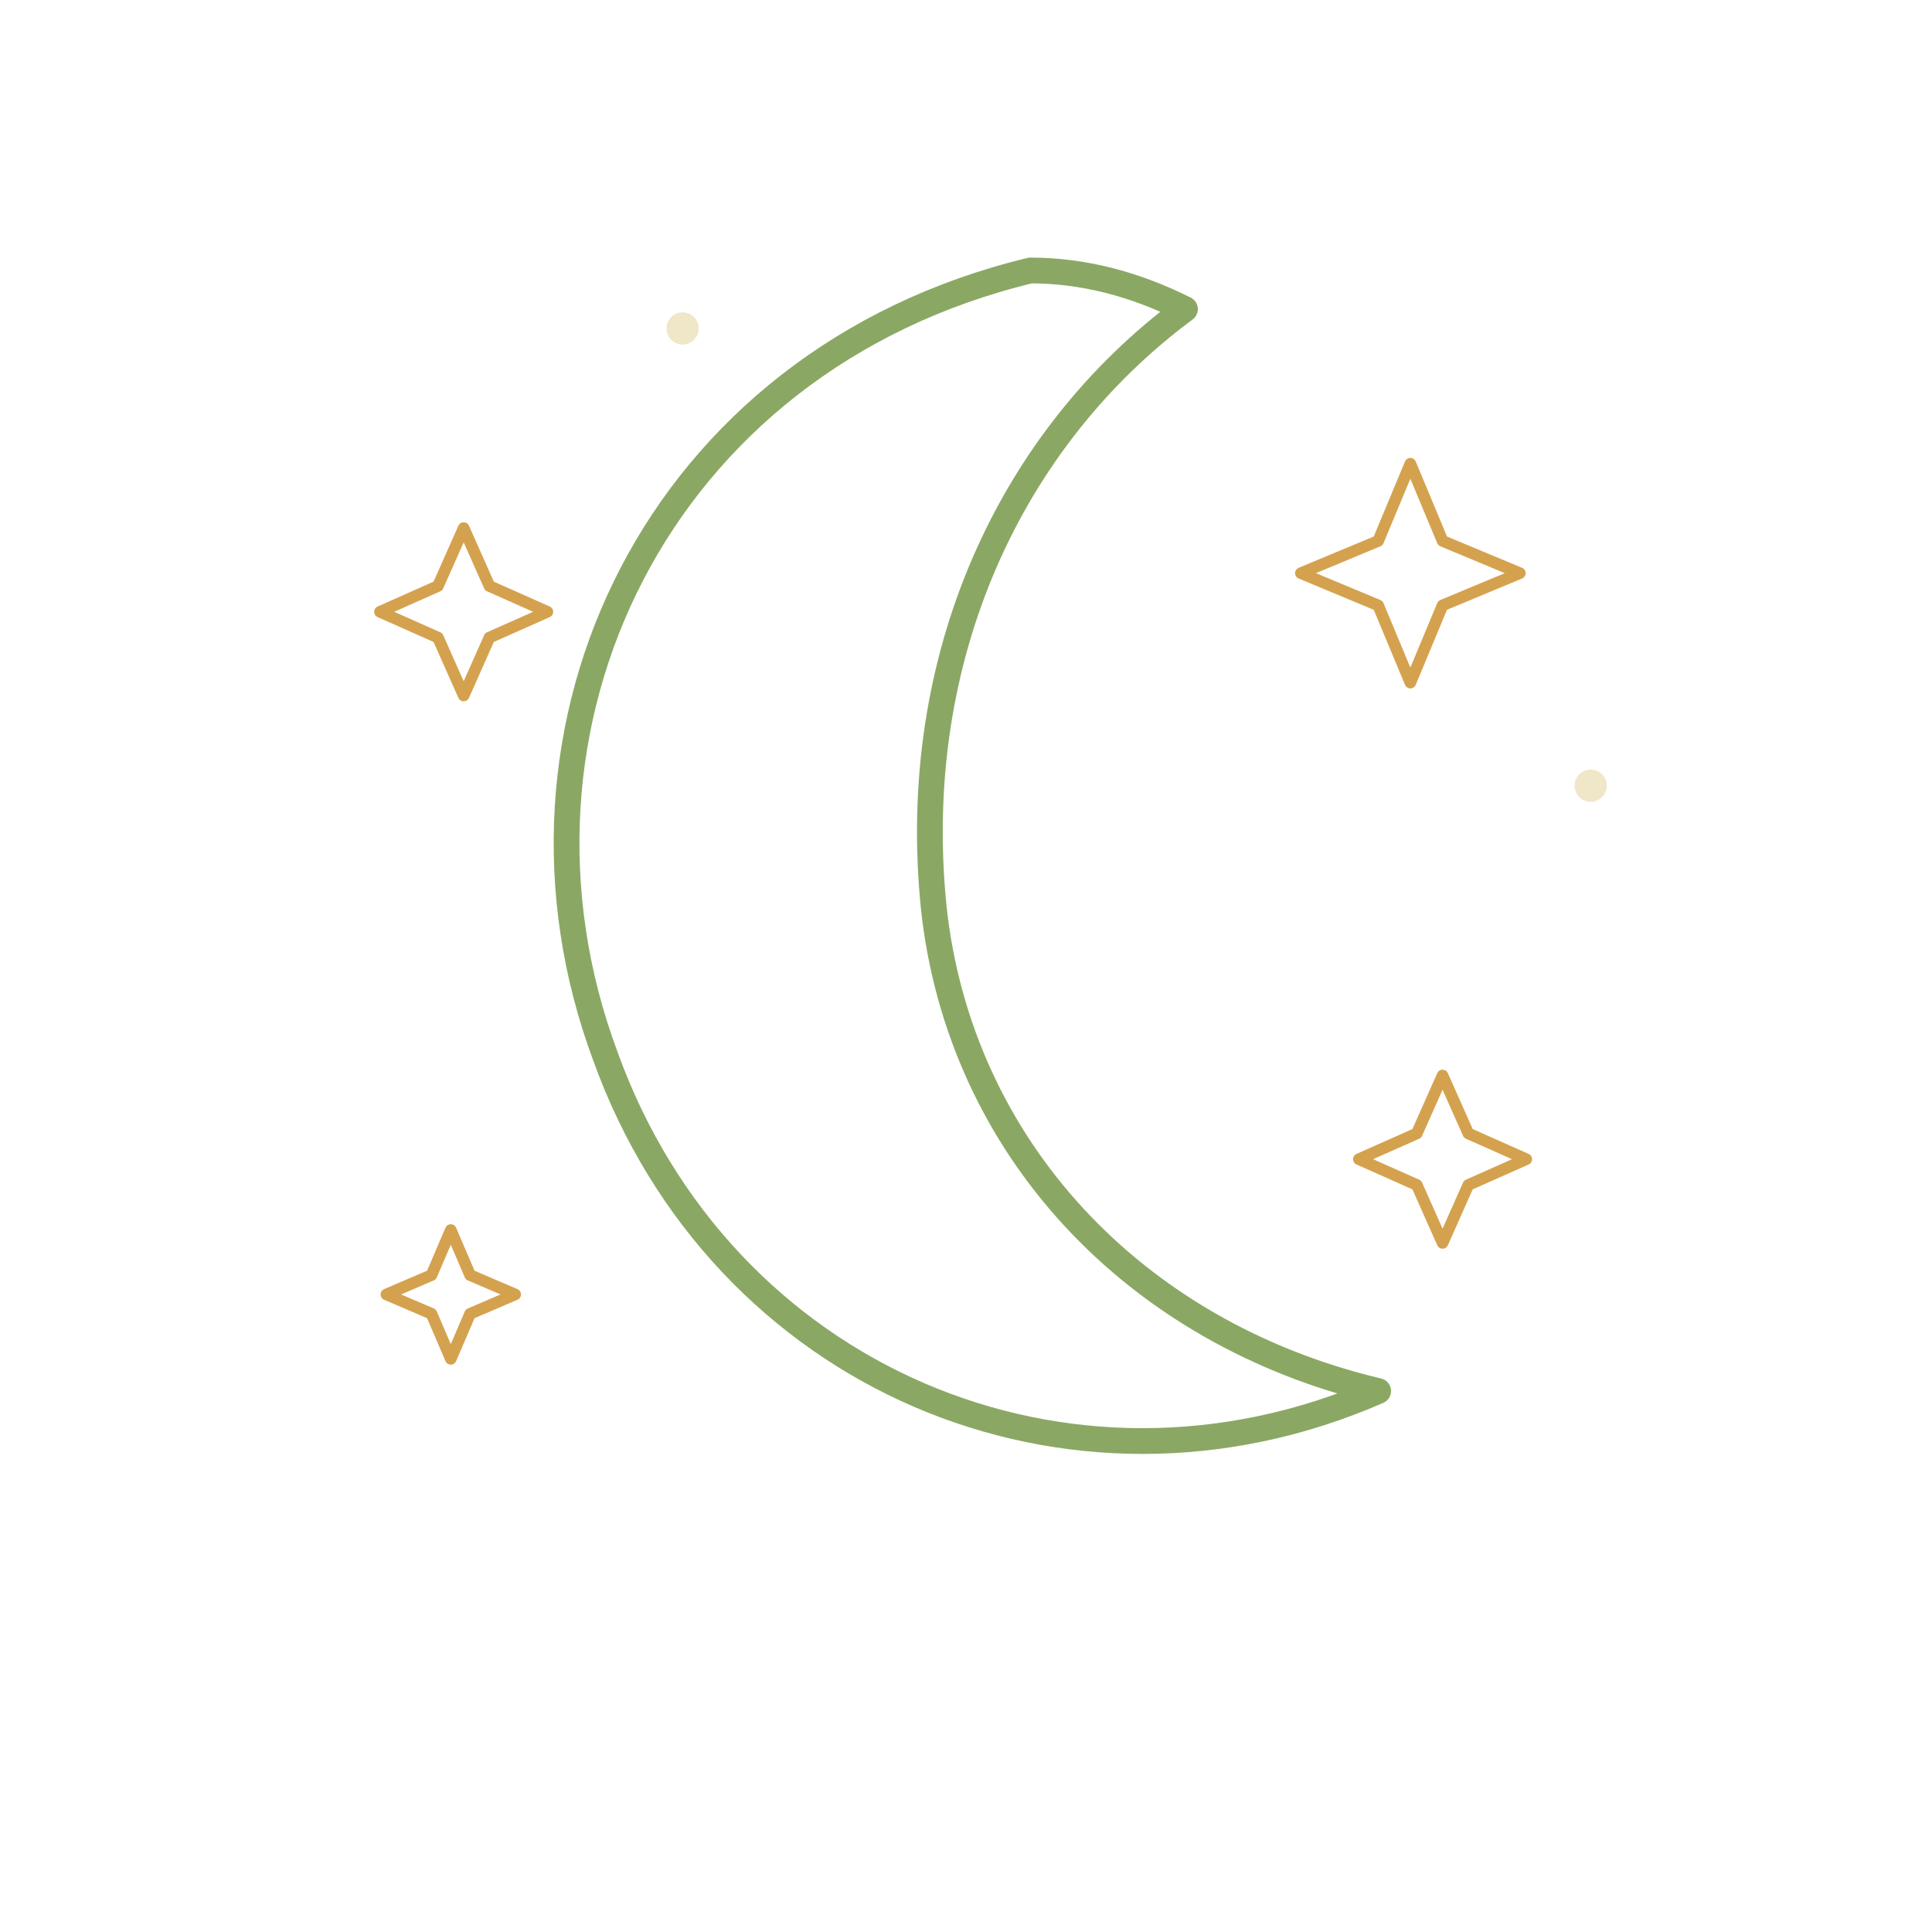
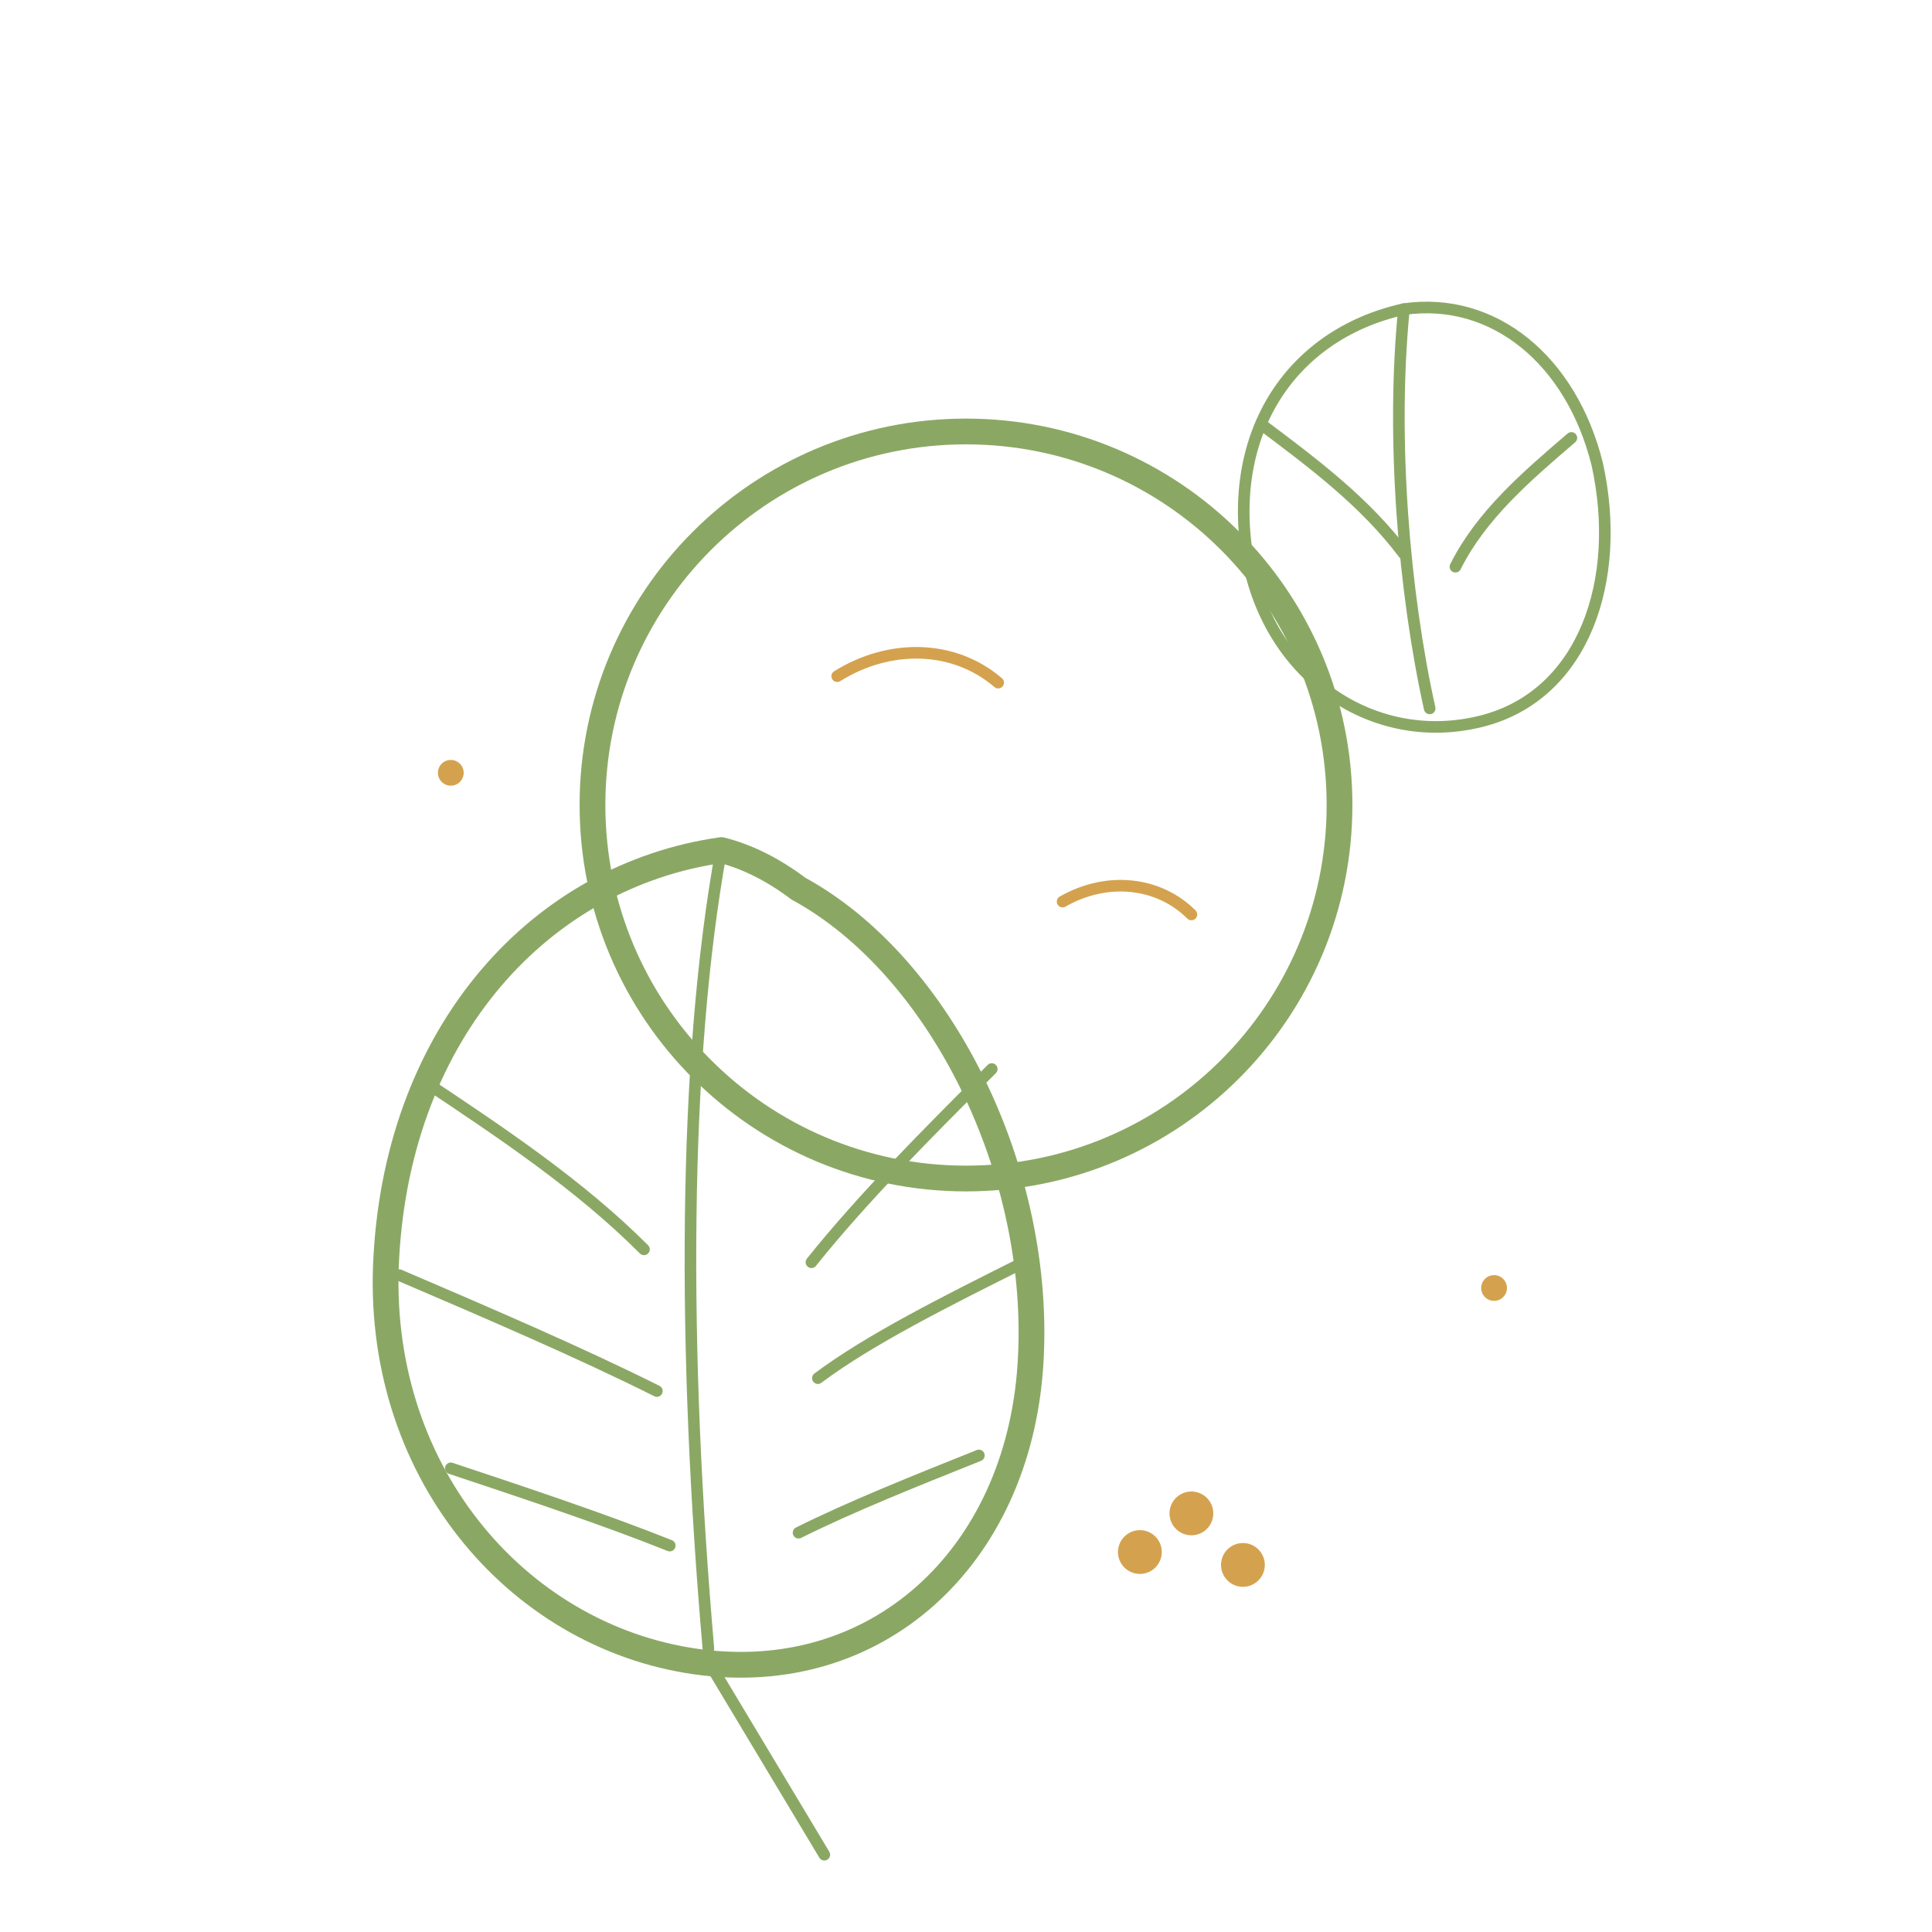
<svg xmlns="http://www.w3.org/2000/svg" viewBox="0 0 300 300" role="img" aria-labelledby="t d">
  <g fill="none" stroke-linecap="round" stroke-linejoin="round">
-     <path d="M160 42 C102 56 75 113 94 164 C112 214 166 237 214 216 C176 207 149 178 145 141 C141 102 157 68 184 48 C176 44 168 42 160 42z" stroke="#8aa864" stroke-width="4.0" />
-     <path d="M219 72 l5 12 12 5-12 5-5 12-5-12-12-5 12-5z M72 82 l4 9 9 4-9 4-4 9-4-9-9-4 9-4z M224 167 l4 9 9 4-9 4-4 9-4-9-9-4 9-4z M70 191 l3 7 7 3-7 3-3 7-3-7-7-3 7-3z" stroke="#d4a24e" stroke-width="1.8" />
-     <g fill="#f0e6c8" stroke="none">
-       <circle cx="106" cy="51" r="2.5" />
-       <circle cx="247" cy="122" r="2.5" />
+     <g stroke="#8aa864" stroke-width="1.8">
+       <path d="M218 48 C200 52 190 68 194 88 C198 106 214 116 230 112 C246 108 252 90 248 72 C244 56 232 46 218 48 Z" />
+       <path d="M218 48 C216 68 218 92 222 110" />
+       <path d="M196 66 C204 72 212 78 218 86" />
+       <path d="M244 68 C237 74 230 80 226 88" />
+     </g>
+     <circle cx="150" cy="125" r="58" stroke="#8aa864" stroke-width="4" />
+     <g stroke="#d4a24e" stroke-width="1.8">
+       <path d="M130 105 C138 100 148 100 155 106" />
+       <path d="M165 140 C172 136 180 137 185 142" />
+     </g>
+     <path d="M112 132 C84 136 62 160 60 195 C58 228 80 254 108 258 C136 262 158 242 160 212 C162 182 146 150 124 138 C120 135 116 133 112 132 Z" stroke="#8aa864" stroke-width="4" />
+     <g stroke="#8aa864" stroke-width="1.8">
+       <path d="M112 132 C106 165 106 210 110 256" />
+       <path d="M66 168 C78 176 90 184 100 194" />
+       <path d="M62 198 C76 204 90 210 102 216" />
+       <path d="M70 228 C82 232 94 236 104 240" />
+       <path d="M154 166 C144 176 134 186 126 196" />
+       <path d="M159 196 C147 202 135 208 127 214" />
+       <path d="M152 226 C142 230 132 234 124 238" />
+       <path d="M110 258 C116 268 122 278 128 288" />
+     </g>
+     <g fill="#d4a24e" stroke="none">
+       <circle cx="185" cy="235" r="3.4" />
+       <circle cx="193" cy="243" r="3.4" />
+       <circle cx="177" cy="241" r="3.4" />
+       <circle cx="70" cy="120" r="2" />
+       <circle cx="232" cy="200" r="2" />
    </g>
  </g>
</svg>
